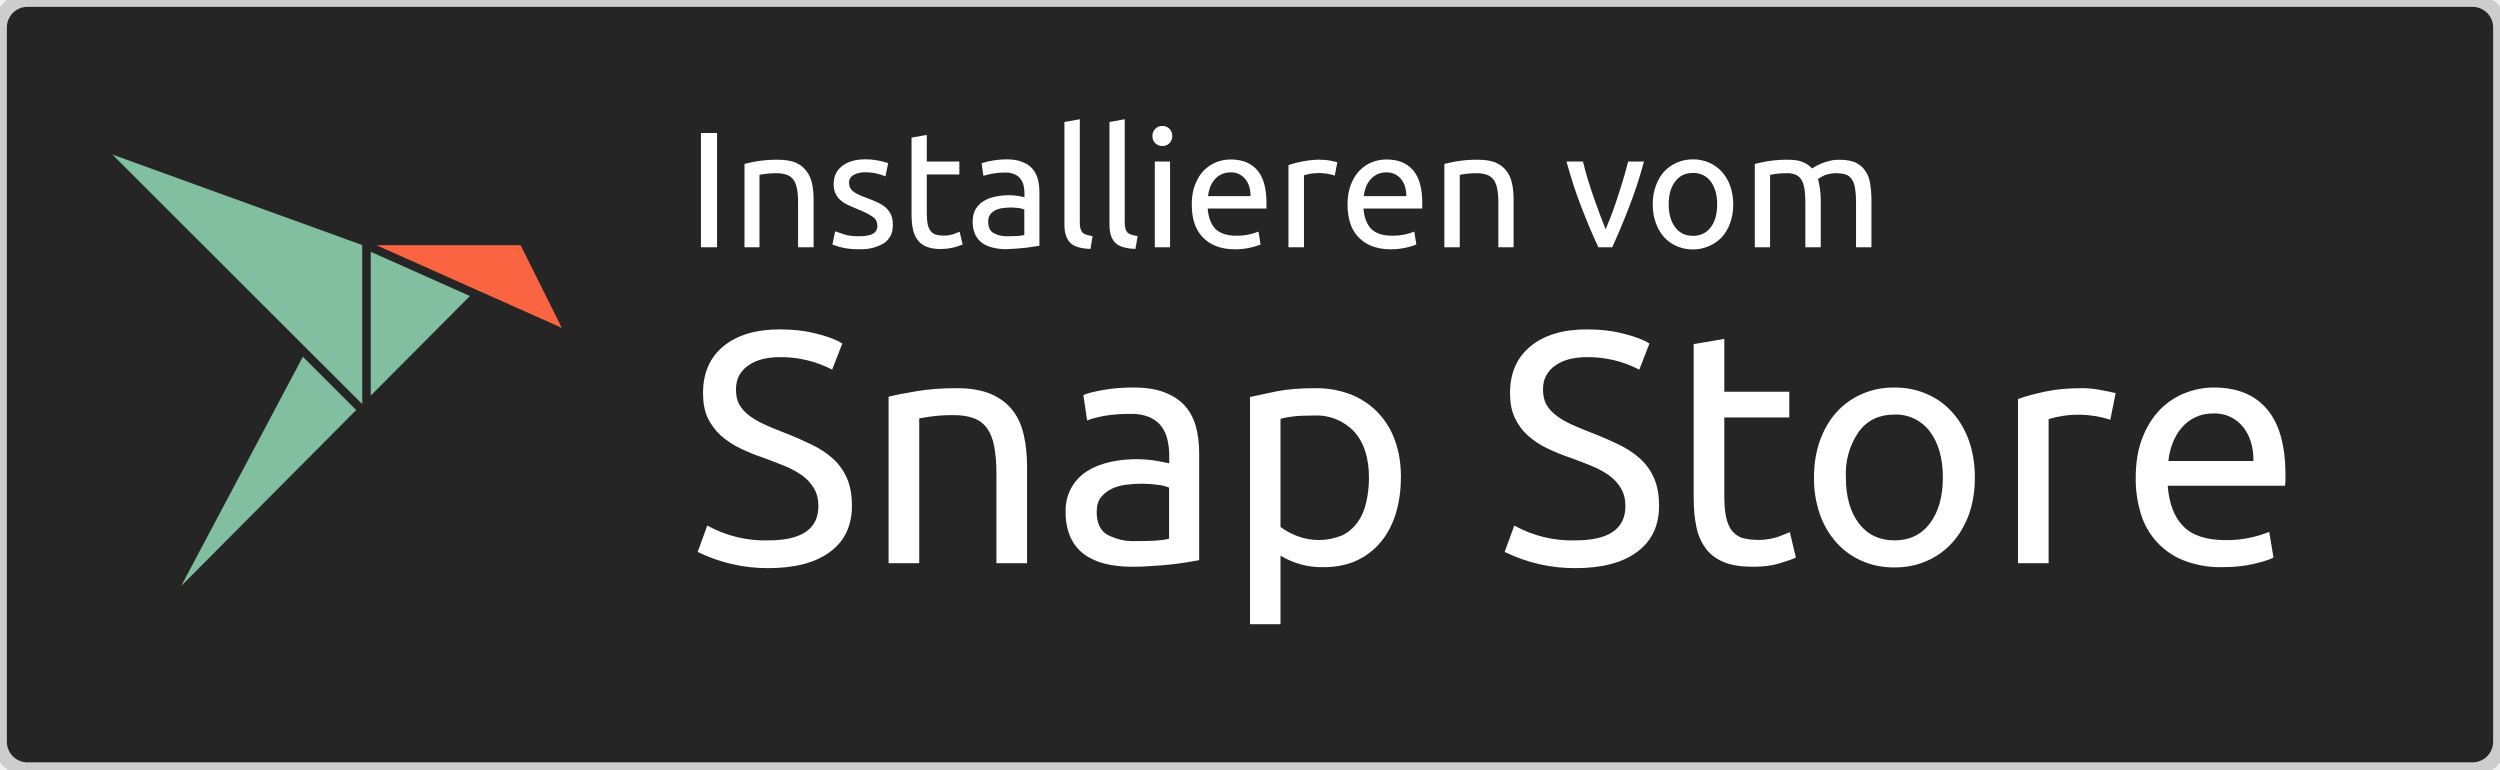
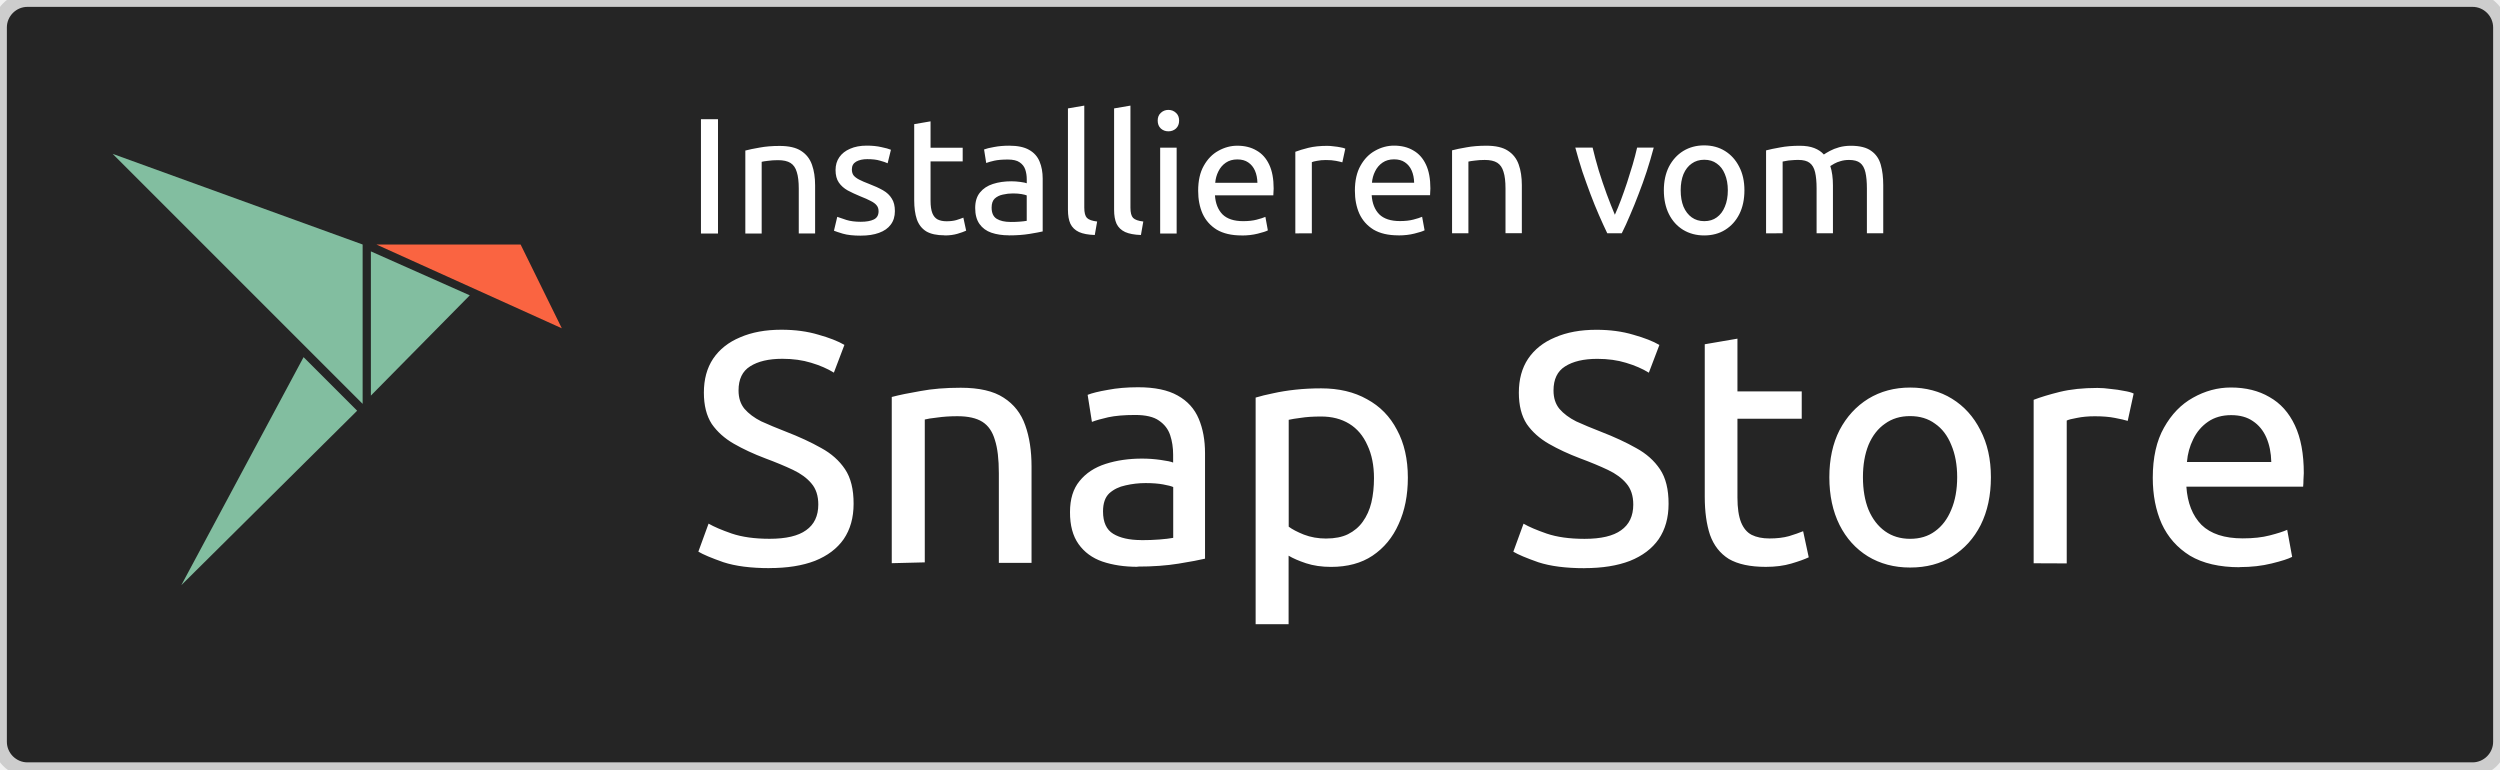
- <svg xmlns="http://www.w3.org/2000/svg" width="182" height="56">
-   <g fill="none" fill-rule="evenodd">
-     <rect stroke="#CDCDCD" fill="#252525" width="182" height="56" rx="2" />
-     <g fill-rule="nonzero">
-       <path d="M26.99 28.8V18.33l7.22 3.22-7.22 7.25zM13.2 42.64l8.85-16.67 3.88 3.88-12.73 12.8zm-5.05-31.4l18.22 6.6v11.58L8.16 11.23z" fill="#82BEA0" />
-       <path fill="#FA6441" d="M37.9 17.85H27.4l13.5 6.02z" />
+ <svg xmlns="http://www.w3.org/2000/svg" id="a" enable-background="new 0 0 182 56" version="1.1" viewBox="0 0 182 56">
+   <style id="b" type="text/css">.st0 {
+ 			fill-rule: evenodd;
+ 			clip-rule: evenodd;
+ 			fill: #252525;
+ 			stroke: #CDCDCD;
+ 		}
+ 
+ 		.st1 {
+ 			fill: #82BEA0;
+ 		}
+ 
+ 		.st2 {
+ 			fill: #FA6441;
+ 		}
+ 
+ 		.st3 {
+ 			fill: #FFFFFF;
+ 		}
+ 
+ 		.st4 {
+ 			font-family: 'Ubuntu';
+ 		}
+ 
+ 		.st5 {
+ 			font-size: 12px;
+ 			font-weight: 500;
+ 		}
+ 
+ 		.st6 {
+ 			font-size: 24px;
+ 			font-weight: 500;
+ 		}</style>
+   <g id="e">
+     <g id="f">
+       <path id="g" class="st0" d="M2,0h178c1.1,0,2,0.9,2,2v52c0,1.1-0.9,2-2,2H2c-1.1,0-2-0.9-2-2V2C0,0.9,0.9,0,2,0z" />
+       <g id="h" transform="translate(8 11)">
+         <path id="i" class="st1" d="M19,17.8V7.3l7.2,3.2L19,17.8z M5.2,31.6L14.1,15l3.9,3.9L5.2,31.6z M0.2,0.2l18.2,6.6v11.6     L0.2,0.2z" />
+         <polygon id="j" class="st2" points="29.9 6.8 19.4 6.8 32.9 12.9" />
+       </g>
+       <path id="k" class="st3 st4 st5" transform="translate(50,17)" d="m1.03 0v-8.32h1.24v8.32zm3.23 0v-6.04q0.408-0.108 1.04-0.216 0.636-0.12 1.46-0.12 1.01 0 1.56 0.36 0.564 0.36 0.792 1.01 0.228 0.636 0.228 1.5v3.5h-1.19v-3.26q0-0.768-0.144-1.21-0.132-0.456-0.456-0.66t-0.912-0.204q-0.396 0-0.732 0.048-0.324 0.036-0.456 0.072v5.22zm8.41 0.156q-0.816 0-1.31-0.144-0.48-0.144-0.648-0.216l0.24-1.01q0.24 0.084 0.672 0.228 0.432 0.132 1.04 0.132t0.948-0.168q0.348-0.168 0.348-0.6 0-0.264-0.144-0.432-0.132-0.168-0.42-0.312-0.288-0.156-0.78-0.348-0.492-0.204-0.9-0.42-0.408-0.228-0.648-0.576t-0.24-0.912q0-0.54 0.276-0.936t0.78-0.612q0.516-0.228 1.21-0.228 0.612 0 1.07 0.108 0.468 0.096 0.696 0.192l-0.24 0.984q-0.204-0.096-0.564-0.192-0.348-0.108-0.924-0.108-0.48 0-0.804 0.18-0.312 0.18-0.312 0.564 0 0.264 0.12 0.432 0.132 0.168 0.408 0.312t0.72 0.312q0.6 0.228 1.02 0.468t0.636 0.6q0.228 0.348 0.228 0.912 0 0.588-0.3 0.984-0.288 0.396-0.852 0.6-0.552 0.204-1.33 0.204zm6.1-0.024q-0.852 0-1.34-0.288-0.48-0.3-0.684-0.876-0.192-0.576-0.192-1.39v-5.54l1.19-0.204v1.92h2.34v0.996h-2.34v2.87q0 0.564 0.132 0.9 0.132 0.324 0.384 0.456 0.264 0.132 0.648 0.132 0.408 0 0.708-0.084 0.312-0.096 0.516-0.18l0.204 0.948q-0.228 0.108-0.636 0.228t-0.924 0.12zm4.68 0q-0.72 0-1.28-0.192-0.552-0.192-0.864-0.636t-0.312-1.16q0-0.708 0.348-1.13 0.348-0.432 0.948-0.624t1.33-0.192q0.336 0 0.672 0.048 0.348 0.048 0.456 0.096v-0.288q0-0.384-0.108-0.708t-0.408-0.528q-0.288-0.204-0.864-0.204-0.6 0-0.984 0.084-0.372 0.084-0.588 0.168l-0.156-0.984q0.24-0.096 0.732-0.18 0.492-0.096 1.1-0.096 0.912 0 1.44 0.3 0.54 0.3 0.768 0.852 0.228 0.54 0.228 1.25v3.84q-0.3 0.072-0.96 0.18t-1.5 0.108zm0.12-0.972q0.372 0 0.672-0.024 0.312-0.024 0.504-0.06v-1.85q-0.108-0.048-0.372-0.096t-0.636-0.048-0.732 0.084q-0.348 0.072-0.588 0.288-0.228 0.216-0.228 0.66 0 0.588 0.372 0.816t1.01 0.228zm6.13 0.948q-0.72-0.024-1.15-0.216-0.432-0.204-0.624-0.6-0.18-0.396-0.18-1.02v-7.38l1.19-0.204v7.43q0 0.54 0.192 0.744 0.204 0.204 0.744 0.264zm3.36 0q-0.72-0.024-1.15-0.216-0.432-0.204-0.624-0.6-0.18-0.396-0.18-1.02v-7.38l1.19-0.204v7.43q0 0.54 0.192 0.744 0.204 0.204 0.744 0.264zm1.4-0.108v-6.25h1.2v6.25zm0.6-7.44q-0.324 0-0.552-0.204-0.228-0.216-0.228-0.576t0.228-0.564q0.228-0.216 0.552-0.216t0.552 0.216q0.228 0.204 0.228 0.564t-0.228 0.576q-0.228 0.204-0.552 0.204zm5.33 7.58q-1.1 0-1.81-0.42-0.696-0.432-1.03-1.16-0.324-0.732-0.324-1.67 0-1.1 0.408-1.82 0.408-0.732 1.06-1.09 0.66-0.372 1.38-0.372 0.816 0 1.4 0.348 0.6 0.336 0.924 1.03 0.324 0.684 0.324 1.74 0 0.108-0.012 0.24 0 0.132-0.012 0.252h-4.25q0.06 0.888 0.552 1.39 0.504 0.492 1.5 0.492 0.576 0 0.984-0.108 0.42-0.108 0.636-0.204l0.18 0.984q-0.204 0.108-0.744 0.24-0.528 0.132-1.16 0.132zm-1.92-3.83h3.07q-0.012-0.504-0.18-0.888t-0.492-0.6q-0.312-0.216-0.792-0.216-0.492 0-0.84 0.24t-0.54 0.636q-0.192 0.384-0.228 0.828zm5.83 3.68v-5.94q0.372-0.144 0.948-0.288 0.588-0.144 1.37-0.144 0.228 0 0.48 0.036 0.264 0.024 0.492 0.072 0.228 0.036 0.348 0.096l-0.216 0.996q-0.156-0.048-0.468-0.108-0.3-0.06-0.732-0.06-0.36 0-0.648 0.06-0.276 0.048-0.372 0.096v5.18zm7.5 0.144q-1.1 0-1.81-0.42-0.696-0.432-1.03-1.16-0.324-0.732-0.324-1.67 0-1.1 0.408-1.82 0.408-0.732 1.06-1.09 0.66-0.372 1.38-0.372 0.816 0 1.4 0.348 0.6 0.336 0.924 1.03 0.324 0.684 0.324 1.74 0 0.108-0.012 0.24 0 0.132-0.012 0.252h-4.25q0.06 0.888 0.552 1.39 0.504 0.492 1.5 0.492 0.576 0 0.984-0.108 0.42-0.108 0.636-0.204l0.18 0.984q-0.204 0.108-0.744 0.24-0.528 0.132-1.16 0.132zm-1.92-3.83h3.07q-0.012-0.504-0.18-0.888t-0.492-0.6q-0.312-0.216-0.792-0.216-0.492 0-0.84 0.24t-0.54 0.636q-0.192 0.384-0.228 0.828zm5.83 3.68v-6.04q0.408-0.108 1.04-0.216 0.636-0.12 1.46-0.12 1.01 0 1.56 0.36 0.564 0.36 0.792 1.01 0.228 0.636 0.228 1.5v3.5h-1.19v-3.26q0-0.768-0.144-1.21-0.132-0.456-0.456-0.66t-0.912-0.204q-0.396 0-0.732 0.048-0.324 0.036-0.456 0.072v5.22zm11.3 0q-0.3-0.624-0.612-1.34t-0.612-1.51q-0.3-0.804-0.588-1.64-0.276-0.852-0.516-1.75h1.26q0.18 0.768 0.444 1.66 0.276 0.888 0.588 1.74 0.312 0.84 0.588 1.49 0.216-0.48 0.444-1.08 0.228-0.612 0.444-1.26 0.216-0.66 0.408-1.31 0.192-0.66 0.324-1.24h1.21q-0.24 0.9-0.516 1.75-0.276 0.84-0.588 1.64-0.3 0.792-0.612 1.51-0.3 0.72-0.612 1.34zm7.06 0.156q-0.864 0-1.54-0.408-0.66-0.408-1.03-1.14-0.372-0.744-0.372-1.74 0-0.984 0.372-1.72 0.384-0.732 1.04-1.14 0.672-0.408 1.52-0.408 0.864 0 1.52 0.408t1.03 1.14q0.384 0.732 0.384 1.72 0 0.996-0.372 1.74-0.372 0.732-1.03 1.14-0.648 0.408-1.54 0.408zm0-1.04q0.54 0 0.912-0.276 0.384-0.276 0.588-0.78 0.216-0.504 0.216-1.19 0-0.672-0.216-1.18-0.204-0.504-0.588-0.768-0.372-0.276-0.912-0.276-0.528 0-0.912 0.276-0.384 0.264-0.6 0.768-0.204 0.504-0.204 1.18 0 0.684 0.204 1.19 0.216 0.504 0.6 0.78t0.912 0.276zm4.5 0.888v-6.04q0.408-0.108 1.03-0.216 0.624-0.12 1.42-0.12 0.636 0 1.06 0.168 0.432 0.168 0.696 0.468 0.156-0.108 0.444-0.264t0.672-0.264q0.396-0.108 0.852-0.108 0.972 0 1.48 0.372 0.516 0.36 0.696 1.01 0.18 0.636 0.18 1.49v3.5h-1.19v-3.26q0-0.72-0.108-1.18-0.108-0.468-0.384-0.684t-0.804-0.216q-0.336 0-0.612 0.084-0.264 0.072-0.456 0.18t-0.3 0.18q0.096 0.288 0.144 0.648t0.048 0.756v3.49h-1.19v-3.26q0-0.72-0.108-1.18-0.108-0.468-0.396-0.684-0.276-0.216-0.828-0.216-0.264 0-0.492 0.024-0.228 0.012-0.396 0.048-0.168 0.024-0.252 0.048v5.22z" fill="#fff" aria-label="Installieren vom" />
+       <path id="l" class="st3 st4 st6" transform="translate(50,41)" d="m6.02 0.36q-2.04 0-3.36-0.432-1.3-0.456-1.82-0.768l0.744-2.04q0.576 0.336 1.68 0.72 1.13 0.384 2.76 0.384 1.8 0 2.66-0.624 0.888-0.624 0.888-1.87 0-0.96-0.504-1.54-0.48-0.576-1.34-0.984t-2.02-0.84q-1.27-0.48-2.28-1.06t-1.61-1.44q-0.576-0.888-0.576-2.28 0-1.46 0.672-2.47 0.696-1.03 1.97-1.56 1.27-0.552 3-0.552 1.49 0 2.69 0.36 1.2 0.336 1.9 0.744l-0.768 2.02q-0.696-0.432-1.66-0.72-0.936-0.288-2.09-0.288-1.49 0-2.35 0.552-0.84 0.528-0.84 1.75 0 0.816 0.432 1.34 0.456 0.528 1.22 0.912 0.792 0.36 1.78 0.744 1.49 0.576 2.59 1.2 1.1 0.6 1.73 1.54t0.624 2.52q0 1.51-0.72 2.57-0.72 1.03-2.09 1.58-1.37 0.528-3.31 0.528zm8.9-0.36v-12.1q0.816-0.216 2.09-0.432 1.27-0.24 2.93-0.24 2.02 0 3.12 0.72 1.13 0.72 1.58 2.02 0.456 1.27 0.456 3v7.01h-2.38v-6.53q0-1.54-0.288-2.42-0.264-0.912-0.912-1.32t-1.82-0.408q-0.792 0-1.46 0.096-0.648 0.072-0.912 0.144v10.4zm17.9 0.264q-1.44 0-2.57-0.384-1.1-0.384-1.73-1.27t-0.624-2.33q0-1.42 0.696-2.26 0.696-0.864 1.9-1.25t2.66-0.384q0.672 0 1.34 0.096 0.696 0.096 0.912 0.192v-0.576q0-0.768-0.216-1.42t-0.816-1.06q-0.576-0.408-1.73-0.408-1.2 0-1.97 0.168-0.744 0.168-1.18 0.336l-0.312-1.97q0.48-0.192 1.46-0.36 0.984-0.192 2.21-0.192 1.82 0 2.88 0.6 1.08 0.6 1.54 1.7 0.456 1.08 0.456 2.5v7.68q-0.6 0.144-1.92 0.36t-3 0.216zm0.24-1.94q0.744 0 1.34-0.048 0.624-0.048 1.01-0.12v-3.7q-0.216-0.096-0.744-0.192t-1.27-0.096-1.46 0.168q-0.696 0.144-1.18 0.576-0.456 0.432-0.456 1.32 0 1.18 0.744 1.63t2.02 0.456zm8.35 6.12v-16.5q0.552-0.168 1.27-0.312 0.744-0.168 1.63-0.264t1.87-0.096q1.94 0 3.34 0.792 1.42 0.768 2.18 2.23 0.792 1.46 0.792 3.48 0 1.92-0.672 3.38-0.648 1.46-1.9 2.3-1.22 0.816-3.02 0.816-1.01 0-1.82-0.264-0.792-0.264-1.27-0.552v4.99zm5.14-6.24q0.936 0 1.58-0.312 0.672-0.336 1.08-0.912 0.432-0.6 0.624-1.39 0.192-0.816 0.192-1.78 0-1.39-0.48-2.4-0.456-1.03-1.32-1.56t-2.06-0.528q-0.864 0-1.46 0.096-0.576 0.072-0.888 0.144v7.78q0.384 0.288 1.1 0.576 0.744 0.288 1.63 0.288zm18.8 2.16q-2.04 0-3.36-0.432-1.3-0.456-1.82-0.768l0.744-2.04q0.576 0.336 1.68 0.72 1.13 0.384 2.76 0.384 1.8 0 2.66-0.624 0.888-0.624 0.888-1.87 0-0.96-0.504-1.54-0.48-0.576-1.34-0.984t-2.02-0.84q-1.27-0.48-2.28-1.06t-1.61-1.44q-0.576-0.888-0.576-2.28 0-1.46 0.672-2.47 0.696-1.03 1.97-1.56 1.27-0.552 3-0.552 1.49 0 2.69 0.36 1.2 0.336 1.9 0.744l-0.768 2.02q-0.696-0.432-1.66-0.72-0.936-0.288-2.09-0.288-1.49 0-2.35 0.552-0.84 0.528-0.84 1.75 0 0.816 0.432 1.34 0.456 0.528 1.22 0.912 0.792 0.36 1.78 0.744 1.49 0.576 2.59 1.2 1.1 0.6 1.73 1.54t0.624 2.52q0 1.51-0.72 2.57-0.72 1.03-2.09 1.58-1.37 0.528-3.31 0.528zm13.2-0.096q-1.7 0-2.69-0.576-0.96-0.6-1.37-1.75-0.384-1.15-0.384-2.78v-11.1l2.38-0.408v3.84h4.68v1.99h-4.68v5.74q0 1.13 0.264 1.8 0.264 0.648 0.768 0.912 0.528 0.264 1.3 0.264 0.816 0 1.42-0.168 0.624-0.192 1.03-0.36l0.408 1.9q-0.456 0.216-1.27 0.456t-1.85 0.24zm10.5 0.048q-1.73 0-3.07-0.816-1.32-0.816-2.06-2.28-0.744-1.49-0.744-3.48 0-1.97 0.744-3.43 0.768-1.46 2.09-2.28 1.34-0.816 3.05-0.816 1.73 0 3.05 0.816t2.06 2.28q0.768 1.46 0.768 3.43 0 1.99-0.744 3.48-0.744 1.46-2.06 2.28-1.3 0.816-3.07 0.816zm0-2.09q1.08 0 1.82-0.552 0.768-0.552 1.18-1.56 0.432-1.01 0.432-2.38 0-1.34-0.432-2.35-0.408-1.01-1.18-1.54-0.744-0.552-1.82-0.552-1.06 0-1.82 0.552-0.768 0.528-1.2 1.54-0.408 1.01-0.408 2.35 0 1.37 0.408 2.38 0.432 1.01 1.2 1.56t1.82 0.552zm9 1.78v-11.9q0.744-0.288 1.9-0.576 1.18-0.288 2.74-0.288 0.456 0 0.96 0.072 0.528 0.048 0.984 0.144 0.456 0.072 0.696 0.192l-0.432 1.99q-0.312-0.096-0.936-0.216-0.6-0.12-1.46-0.12-0.72 0-1.3 0.12-0.552 0.096-0.744 0.192v10.4zm15 0.288q-2.21 0-3.62-0.84-1.39-0.864-2.06-2.33-0.648-1.46-0.648-3.34 0-2.21 0.816-3.65 0.816-1.46 2.11-2.18 1.32-0.744 2.76-0.744 1.63 0 2.81 0.696 1.2 0.672 1.85 2.06 0.648 1.37 0.648 3.48 0 0.216-0.024 0.48 0 0.264-0.024 0.504h-8.5q0.12 1.78 1.1 2.78 1.01 0.984 3 0.984 1.15 0 1.97-0.216 0.84-0.216 1.27-0.408l0.36 1.97q-0.408 0.216-1.49 0.48-1.06 0.264-2.33 0.264zm-3.84-7.66h6.14q-0.024-1.01-0.36-1.78t-0.984-1.2q-0.624-0.432-1.58-0.432-0.984 0-1.68 0.48t-1.08 1.27q-0.384 0.768-0.456 1.66z" fill="#fff" aria-label="Snap Store" />
    </g>
-     <path d="M51.03 9.68h1.17V18h-1.17V9.68zm3.16 2.26a8.82 8.82 0 012.48-.31c.5 0 .91.07 1.24.2.33.15.59.34.78.6.2.25.34.55.42.9.08.35.12.74.12 1.17V18H58.1v-3.26c0-.39-.02-.72-.08-.99-.05-.27-.13-.49-.25-.66a1.02 1.02 0 00-.48-.36 2.1 2.1 0 00-.75-.12 5.97 5.97 0 00-1.25.12V18H54.2v-6.06zm8.34 5.26c.45 0 .8-.06 1.01-.18a.6.6 0 00.33-.58c0-.27-.1-.49-.32-.65a5.14 5.14 0 00-1.07-.54l-.69-.3c-.22-.1-.41-.21-.57-.35-.16-.13-.29-.3-.38-.49-.1-.19-.15-.43-.15-.7 0-.56.2-1 .61-1.32.41-.32.97-.49 1.67-.49a4.67 4.67 0 011.02.1 4.79 4.79 0 01.67.18l-.2.96a3.64 3.64 0 00-1.49-.3c-.31 0-.58.06-.81.19a.62.62 0 00-.35.58c0 .13.02.25.08.36.05.1.13.2.24.28.1.08.24.16.4.23.16.08.35.15.57.23.3.11.56.22.8.33.23.11.43.24.59.38.16.14.29.32.38.52.09.2.13.46.13.75 0 .58-.21 1.01-.64 1.31a3.2 3.2 0 01-1.83.44 4.78 4.78 0 01-1.93-.34l.2-.96.61.21c.28.1.65.15 1.12.15zm4.94-5.44h2.37v.94h-2.37v2.88c0 .3.03.57.07.77.05.2.12.36.22.48s.22.2.36.25a2.37 2.37 0 001.31-.04l.43-.17.22.93a4.14 4.14 0 01-1.55.33c-.43 0-.78-.05-1.05-.16-.28-.1-.5-.27-.67-.49a1.95 1.95 0 01-.35-.8c-.07-.31-.1-.68-.1-1.1v-5.56l1.11-.2v1.94zm5.9 5.44l.7-.02c.2-.01.37-.04.5-.07v-1.86a1.43 1.43 0 00-.38-.1 4.34 4.34 0 00-1.2 0c-.18.02-.35.07-.5.14a1.1 1.1 0 00-.4.32c-.1.13-.15.3-.15.52 0 .4.12.68.38.83a2 2 0 001.04.24zm-.1-5.6c.45 0 .82.06 1.13.18.31.11.56.28.75.49.18.21.32.46.4.76.08.29.12.61.12.96v3.9a115 115 0 01-.99.15 22.5 22.5 0 01-1.45.1c-.35 0-.67-.04-.97-.12-.3-.07-.55-.18-.77-.34a1.57 1.57 0 01-.5-.62 2.16 2.16 0 01-.18-.92c0-.34.07-.64.2-.89.15-.25.34-.45.58-.6.24-.15.52-.26.84-.33a4.58 4.58 0 012.15.04v-.3c0-.2-.02-.37-.06-.55a1.25 1.25 0 00-.22-.48 1.1 1.1 0 00-.43-.34 1.67 1.67 0 00-.7-.13 5.27 5.27 0 00-1.58.24l-.13-.92a6.22 6.22 0 011.81-.28zm6.12 6.52c-.69-.02-1.18-.16-1.47-.44-.28-.28-.43-.72-.43-1.31V8.88l1.12-.2v7.5c0 .2.01.34.05.46.03.12.08.22.15.3.07.06.17.12.29.15.12.04.27.07.44.1l-.15.93zm3.27 0c-.68-.02-1.17-.16-1.46-.44-.29-.28-.43-.72-.43-1.31V8.88l1.11-.2v7.5c0 .2.02.34.05.46.03.12.09.22.16.3.07.06.17.12.29.15.12.04.26.07.44.1l-.16.93zm2.52-.12h-1.11v-6.24h1.11V18zm-.56-7.37a.7.7 0 01-.72-.73.7.7 0 01.72-.73.7.7 0 01.72.73.7.7 0 01-.72.73zm2.14 4.26c0-.55.08-1.03.24-1.44.16-.42.37-.76.63-1.03.27-.27.57-.48.91-.61.35-.14.7-.2 1.06-.2.84 0 1.48.26 1.93.78.45.52.67 1.32.67 2.4v.39h-4.28c.05.65.24 1.14.56 1.48.33.33.84.5 1.54.5a4.1 4.1 0 001.6-.3l.15.94a5.08 5.08 0 01-1.87.35c-.54 0-1.01-.09-1.41-.25a2.63 2.63 0 01-1.55-1.7c-.12-.4-.18-.84-.18-1.3zm4.28-.61c0-.5-.12-.92-.38-1.24a1.3 1.3 0 00-1.07-.49 1.47 1.47 0 00-1.18.54 1.8 1.8 0 00-.32.55c-.07.21-.12.42-.15.64h3.1zm5.08-2.65a3.47 3.47 0 01.7.06 10.46 10.46 0 01.54.12l-.19.97a3.74 3.74 0 00-2.24-.02V18H93.8v-5.98a7.59 7.59 0 012.3-.4zm1.98 3.26c0-.55.08-1.03.24-1.44.16-.42.37-.76.63-1.03.27-.27.57-.48.91-.61.35-.14.7-.2 1.06-.2.84 0 1.48.26 1.93.78.45.52.67 1.32.67 2.4v.39h-4.28c.05.65.24 1.14.56 1.48.33.33.84.5 1.54.5a4.1 4.1 0 001.6-.3l.15.94a5.08 5.08 0 01-1.87.35c-.54 0-1.01-.09-1.41-.25a2.63 2.63 0 01-1.55-1.7c-.12-.4-.18-.84-.18-1.3zm4.28-.61c0-.5-.12-.92-.38-1.24a1.3 1.3 0 00-1.07-.49 1.47 1.47 0 00-1.18.54 1.8 1.8 0 00-.32.55c-.07.21-.12.42-.15.64h3.1zm2.77-2.34a8.82 8.82 0 012.48-.31c.5 0 .91.07 1.24.2.33.15.6.34.79.6.2.25.33.55.41.9.08.35.12.74.12 1.17V18h-1.11v-3.26c0-.39-.03-.72-.08-.99s-.14-.49-.26-.66a1.02 1.02 0 00-.48-.36 2.1 2.1 0 00-.74-.12 5.97 5.97 0 00-1.25.12V18h-1.12v-6.06zm14.53-.18a31.46 31.46 0 01-1.1 3.36 52.9 52.9 0 01-1.21 2.88h-1.01c-.4-.85-.8-1.8-1.22-2.88-.42-1.07-.78-2.2-1.1-3.36h1.2a26.73 26.73 0 00.77 2.57 45.77 45.77 0 00.88 2.36 26.2 26.2 0 00.88-2.36 36.2 36.2 0 00.76-2.57h1.15zm6.5 3.12c0 .5-.08.94-.22 1.34-.14.4-.35.75-.6 1.04a2.93 2.93 0 01-2.1.9c-.44 0-.83-.08-1.19-.24a2.67 2.67 0 01-.93-.66 3.07 3.07 0 01-.6-1.04c-.15-.4-.22-.84-.22-1.34 0-.49.07-.93.22-1.34.14-.4.34-.75.6-1.04.26-.28.57-.5.93-.66.36-.16.75-.24 1.18-.24.42 0 .81.08 1.17.24.36.15.67.38.93.66.26.3.47.64.61 1.04s.22.85.22 1.34zm-1.17 0c0-.7-.16-1.26-.47-1.67a1.54 1.54 0 00-1.3-.62c-.54 0-.97.2-1.28.62-.32.4-.48.97-.48 1.67s.16 1.26.48 1.67c.31.42.74.62 1.29.62.54 0 .97-.2 1.29-.62.31-.4.47-.97.47-1.67zm2.74-2.94a8.71 8.71 0 012.47-.31c.4 0 .74.05 1 .16.28.1.5.27.7.47a4.3 4.3 0 01.7-.37c.18-.07.37-.13.59-.18.21-.06.45-.08.7-.08.47 0 .87.07 1.17.2.3.15.54.35.71.6.18.26.3.56.35.91.06.36.1.74.1 1.16V18h-1.12v-3.26c0-.37-.02-.69-.06-.95-.03-.27-.1-.49-.2-.66a.93.93 0 00-.41-.4 2.47 2.47 0 00-1.6.02c-.24.11-.4.2-.5.28a6.1 6.1 0 01.2 1.46V18h-1.12v-3.26c0-.37-.02-.69-.06-.95a1.91 1.91 0 00-.2-.66.93.93 0 00-.42-.4 1.49 1.49 0 00-.65-.12 5.79 5.79 0 00-1.24.12V18h-1.11v-6.06zM55.93 39.34c2.43 0 3.65-.83 3.65-2.5 0-.5-.11-.94-.33-1.3-.21-.36-.5-.67-.87-.94-.37-.26-.8-.49-1.26-.68-.48-.2-.98-.38-1.5-.58-.61-.2-1.19-.44-1.73-.7a6.05 6.05 0 01-1.42-.94c-.4-.36-.71-.79-.95-1.28-.23-.5-.34-1.1-.34-1.8 0-1.46.5-2.6 1.48-3.41 1-.82 2.36-1.23 4.1-1.23 1.02 0 1.93.11 2.76.33.82.21 1.42.45 1.8.7l-.74 1.9a8.05 8.05 0 00-3.82-.91c-.44 0-.86.05-1.24.14-.38.1-.72.24-1 .44-.3.19-.52.43-.7.73-.16.3-.24.64-.24 1.04 0 .45.08.83.26 1.13.18.3.42.57.74.8.32.24.7.45 1.12.64.42.2.9.38 1.4.58.72.28 1.38.57 1.98.86.6.29 1.12.63 1.56 1.03.44.4.78.88 1.02 1.43.24.55.36 1.22.36 2 0 1.46-.53 2.58-1.6 3.36-1.06.79-2.56 1.18-4.5 1.18a11.54 11.54 0 01-5.13-1.18l.7-1.92a8.63 8.63 0 004.44 1.08zm8.76-10.46c.51-.13 1.19-.26 2.04-.4.85-.15 1.82-.22 2.93-.22.99 0 1.81.14 2.47.42.65.28 1.18.67 1.57 1.17.4.5.67 1.11.83 1.81.16.7.24 1.48.24 2.33V41h-2.23v-6.53c0-.77-.06-1.42-.16-1.97-.1-.54-.28-.98-.52-1.32a2.04 2.04 0 00-.96-.73c-.4-.15-.9-.23-1.48-.23a11.93 11.93 0 00-2.1.17l-.4.07V41h-2.23V28.88zm18 10.51c.53 0 1-.01 1.4-.03.41-.03.75-.07 1.02-.14V35.5a2.86 2.86 0 00-.78-.2 8.68 8.68 0 00-2.37-.01 3.3 3.3 0 00-1.04.3c-.3.15-.57.36-.78.62-.2.27-.3.61-.3 1.05 0 .8.25 1.35.76 1.66a4 4 0 002.09.47zm-.2-11.18c.9 0 1.66.11 2.27.35.62.23 1.12.56 1.5.98.37.42.64.93.8 1.51.16.59.24 1.23.24 1.93v7.8l-.8.14a23.37 23.37 0 01-2.58.28c-.5.04-1 .06-1.5.06-.7 0-1.35-.07-1.94-.21-.6-.15-1.1-.37-1.54-.69a3.13 3.13 0 01-1-1.23 4.33 4.33 0 01-.36-1.85 3.35 3.35 0 011.56-2.98c.48-.3 1.04-.52 1.68-.67a9.16 9.16 0 013.4-.08 40.87 40.87 0 01.9.18v-.63c0-.36-.05-.73-.13-1.09a2.5 2.5 0 00-.43-.96c-.2-.28-.5-.5-.85-.67a3.34 3.34 0 00-1.4-.25c-.74 0-1.39.05-1.94.15-.55.1-.96.22-1.23.33l-.27-1.85c.29-.13.77-.25 1.44-.37.67-.12 1.4-.18 2.19-.18zm17.17 6.57c0-1.45-.36-2.57-1.08-3.36a3.72 3.72 0 00-2.88-1.17c-.68 0-1.2.02-1.58.07-.37.05-.67.1-.9.17v7.87c.28.22.67.44 1.18.65a4.42 4.42 0 003.32-.04c.46-.23.83-.55 1.12-.96.29-.4.5-.89.62-1.44.13-.55.2-1.15.2-1.79zm2.32 0a8.8 8.8 0 01-.37 2.62c-.25.8-.61 1.49-1.09 2.06a4.96 4.96 0 01-1.76 1.35c-.7.32-1.5.48-2.4.48a5.8 5.8 0 01-3.14-.84v4.99H91V28.9l1.98-.42c.8-.15 1.71-.22 2.75-.22a7 7 0 012.6.45 5.55 5.55 0 013.22 3.35c.3.8.44 1.72.44 2.72zm12.7 4.56c2.43 0 3.65-.83 3.65-2.5 0-.5-.11-.94-.33-1.3-.21-.36-.5-.67-.87-.94-.37-.26-.79-.49-1.26-.68-.47-.2-.97-.38-1.5-.58-.61-.2-1.19-.44-1.73-.7a6.05 6.05 0 01-1.42-.94c-.4-.36-.71-.79-.94-1.28-.24-.5-.35-1.1-.35-1.8 0-1.46.5-2.6 1.49-3.41.99-.82 2.36-1.23 4.1-1.23 1 0 1.92.11 2.75.33.82.21 1.43.45 1.81.7l-.74 1.9a8.05 8.05 0 00-3.82-.91c-.45 0-.86.05-1.25.14-.38.1-.72.24-1 .44-.3.19-.52.43-.69.73-.17.3-.25.64-.25 1.04 0 .45.09.83.26 1.13.18.3.43.57.75.8.32.24.69.45 1.11.64.43.2.9.38 1.4.58.73.28 1.39.57 1.99.86.6.29 1.12.63 1.56 1.03.44.4.78.88 1.02 1.43.24.55.36 1.22.36 2 0 1.46-.54 2.58-1.6 3.36-1.06.79-2.56 1.18-4.5 1.18a11.54 11.54 0 01-5.14-1.18l.7-1.92a8.63 8.63 0 004.44 1.08zm10.85-10.82h4.73v1.87h-4.73v5.76c0 .63.05 1.14.14 1.55.1.4.24.73.43.96.2.23.44.4.72.5a4.74 4.74 0 002.63-.08l.85-.34.44 1.85c-.23.11-.62.25-1.18.42-.56.17-1.2.25-1.92.25-.85 0-1.55-.1-2.1-.32s-1-.54-1.33-.97a3.9 3.9 0 01-.71-1.6c-.14-.63-.2-1.36-.2-2.2V25.05l2.23-.38v3.86zm18.24 6.24c0 1-.15 1.89-.43 2.69-.3.8-.7 1.49-1.22 2.06a5.33 5.33 0 01-1.86 1.33c-.72.32-1.5.47-2.35.47-.85 0-1.63-.15-2.35-.47a5.33 5.33 0 01-1.86-1.33 6.15 6.15 0 01-1.21-2.06 7.9 7.9 0 01-.43-2.69c0-.98.14-1.87.43-2.68.29-.8.69-1.5 1.21-2.07a5.33 5.33 0 011.86-1.33c.72-.32 1.5-.47 2.35-.47.85 0 1.63.15 2.35.47.72.3 1.34.75 1.86 1.33.52.57.93 1.27 1.22 2.07.28.81.43 1.7.43 2.68zm-2.33 0c0-1.4-.32-2.52-.95-3.35a3.08 3.08 0 00-2.58-1.23c-1.09 0-1.95.4-2.58 1.23a5.37 5.37 0 00-.95 3.35c0 1.4.32 2.52.95 3.35.63.82 1.5 1.23 2.58 1.23 1.09 0 1.95-.4 2.58-1.23.63-.83.95-1.94.95-3.35zm10.08-6.5a6.94 6.94 0 011.4.13 20.92 20.92 0 011.1.23l-.39 1.94a7.48 7.48 0 00-4.49-.05V41h-2.23V29.05c.53-.2 1.19-.37 1.97-.54.78-.17 1.66-.25 2.64-.25zm3.96 6.52c0-1.1.16-2.06.48-2.89.32-.82.74-1.5 1.27-2.05a5.16 5.16 0 011.83-1.22 5.7 5.7 0 012.1-.41c1.69 0 2.98.52 3.87 1.57.9 1.05 1.35 2.64 1.35 4.79v.37c0 .15-.01.3-.03.42h-8.54c.1 1.3.47 2.28 1.13 2.95.65.67 1.68 1.01 3.07 1.01a8.19 8.19 0 003.19-.6l.31 1.87c-.27.15-.75.3-1.43.46-.68.16-1.45.24-2.31.24a7.35 7.35 0 01-2.82-.5 5.26 5.26 0 01-3.1-3.4 8.68 8.68 0 01-.37-2.6zm8.57-1.22c.01-1-.24-1.84-.76-2.48a2.6 2.6 0 00-2.15-.98 2.94 2.94 0 00-2.35 1.08c-.27.32-.48.7-.63 1.1-.16.42-.26.85-.3 1.28h6.19z" fill="#FFF" />
  </g>
</svg>
